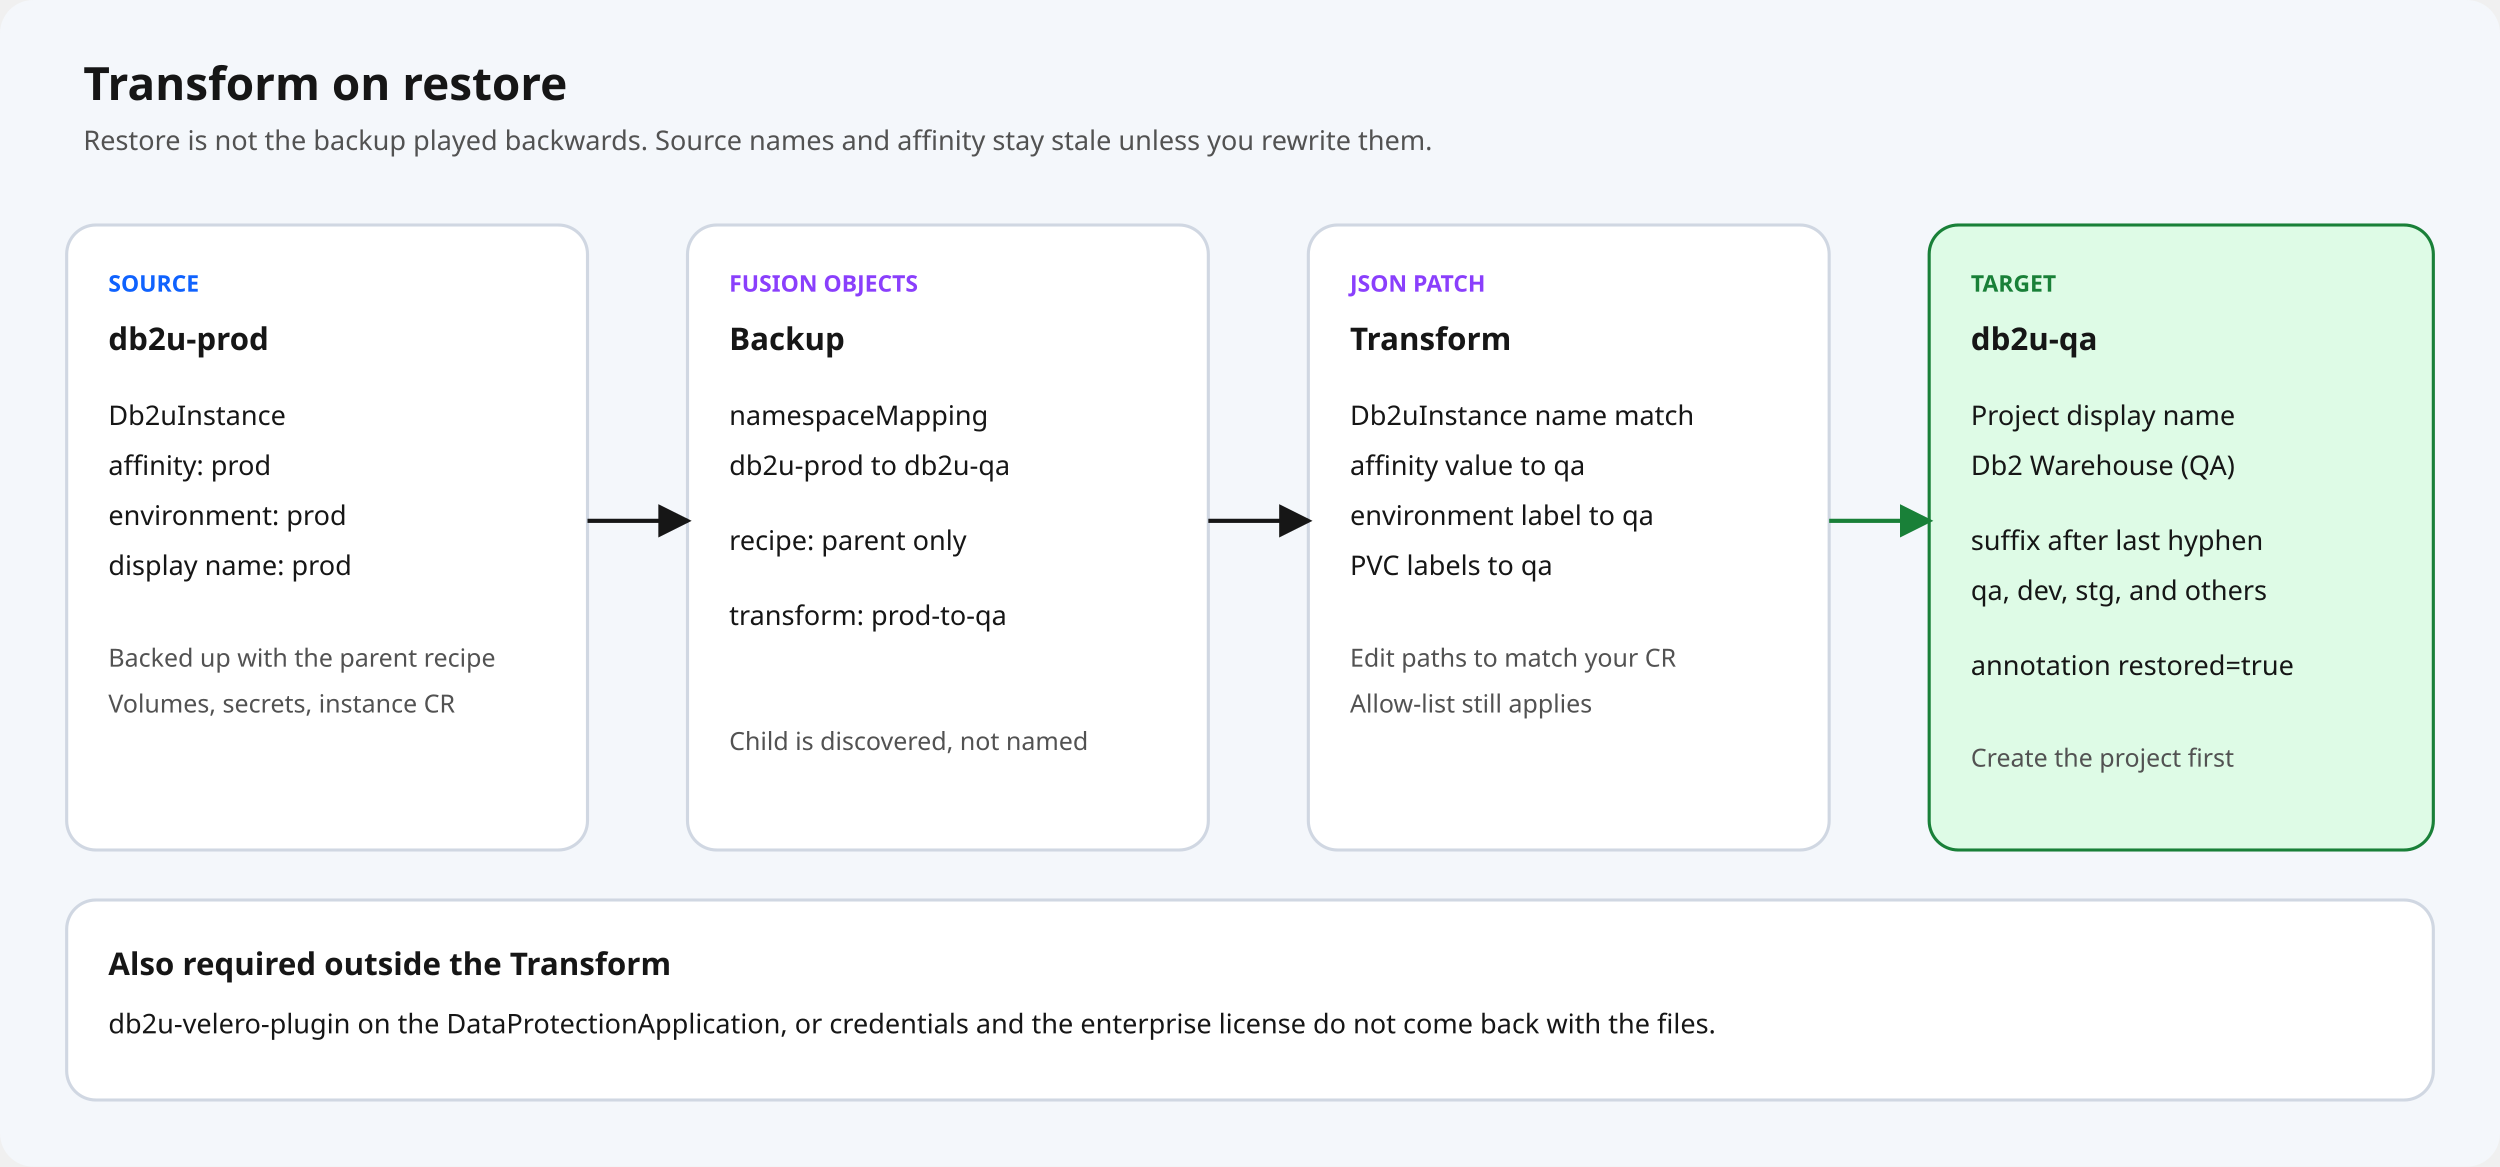
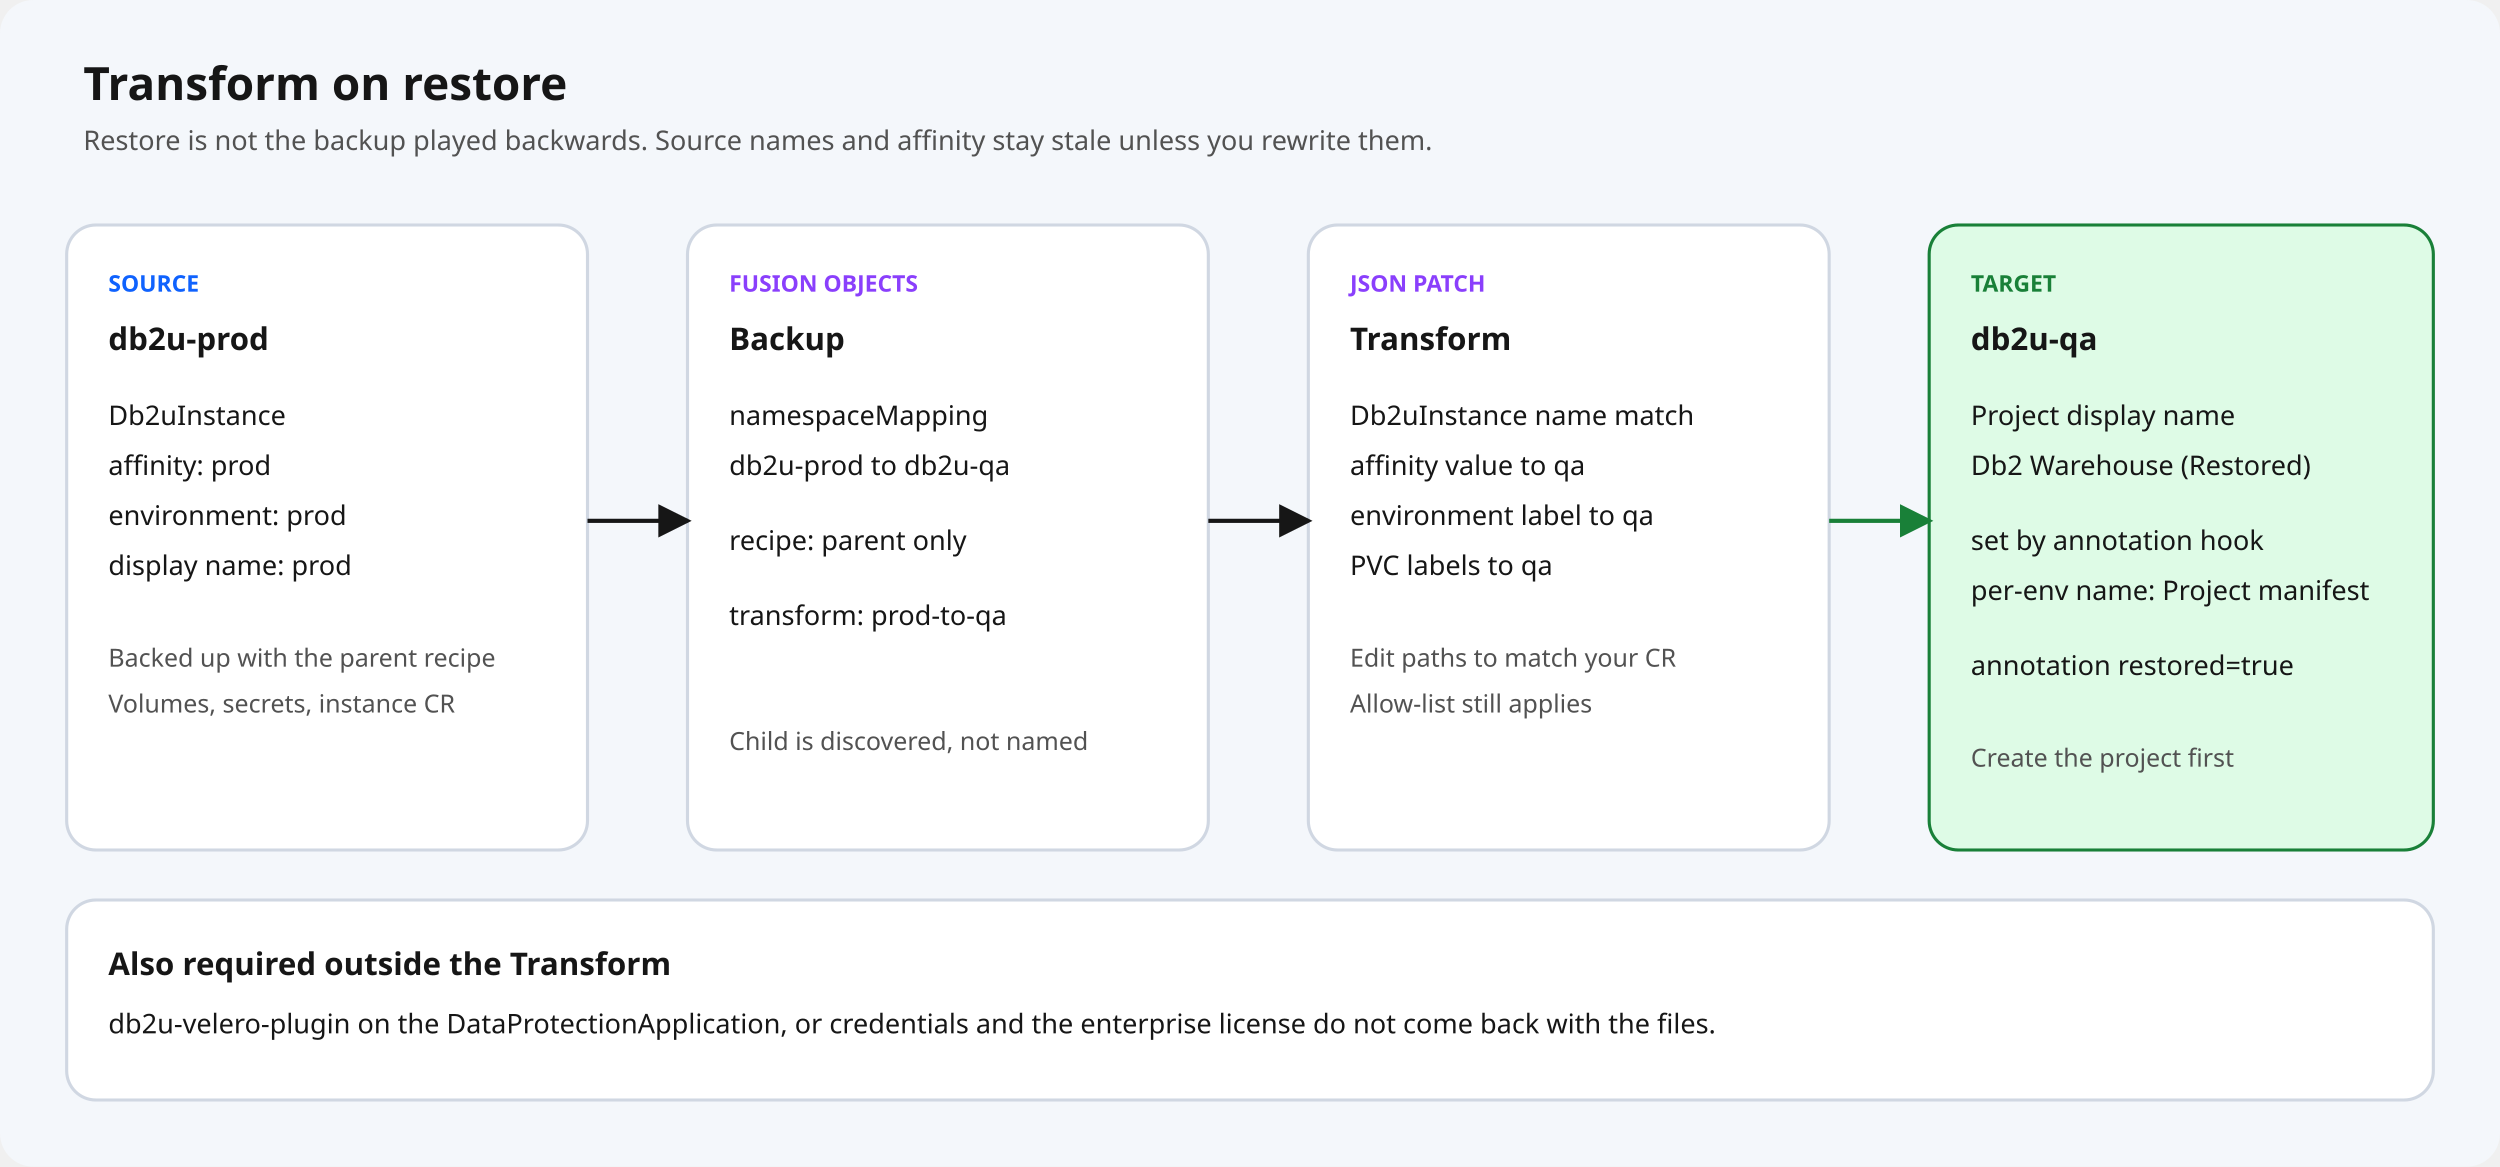
<svg xmlns="http://www.w3.org/2000/svg" viewBox="0 0 1200 560" role="img">
  <rect width="1200" height="560" rx="16" fill="#f4f7fb" />
  <text x="40" y="48" fill="#161616" font-family="system-ui, Segoe UI, sans-serif" font-size="22" font-weight="600">Transform on restore</text>
  <text x="40" y="72" fill="#525252" font-family="system-ui, Segoe UI, sans-serif" font-size="13">Restore is not the backup played backwards. Source names and affinity stay stale unless you rewrite them.</text>
  <rect x="32" y="108" width="250" height="300" rx="14" fill="#ffffff" stroke="#d0d7e2" stroke-width="1.5" />
  <text x="52" y="140" fill="#0f62fe" font-family="system-ui, Segoe UI, sans-serif" font-size="11" font-weight="600">SOURCE</text>
  <text x="52" y="168" fill="#161616" font-family="system-ui, Segoe UI, sans-serif" font-size="15" font-weight="600">db2u-prod</text>
  <text x="52" y="204" fill="#161616" font-family="system-ui, Segoe UI, sans-serif" font-size="13">Db2uInstance</text>
  <text x="52" y="228" fill="#161616" font-family="system-ui, Segoe UI, sans-serif" font-size="13">affinity: prod</text>
  <text x="52" y="252" fill="#161616" font-family="system-ui, Segoe UI, sans-serif" font-size="13">environment: prod</text>
  <text x="52" y="276" fill="#161616" font-family="system-ui, Segoe UI, sans-serif" font-size="13">display name: prod</text>
  <text x="52" y="320" fill="#525252" font-family="system-ui, Segoe UI, sans-serif" font-size="12" font-weight="500">Backed up with the parent recipe</text>
  <text x="52" y="342" fill="#525252" font-family="system-ui, Segoe UI, sans-serif" font-size="12" font-weight="500">Volumes, secrets, instance CR</text>
  <rect x="330" y="108" width="250" height="300" rx="14" fill="#ffffff" stroke="#d0d7e2" stroke-width="1.5" />
  <text x="350" y="140" fill="#8a3ffc" font-family="system-ui, Segoe UI, sans-serif" font-size="11" font-weight="600">FUSION OBJECTS</text>
  <text x="350" y="168" fill="#161616" font-family="system-ui, Segoe UI, sans-serif" font-size="15" font-weight="600">Backup</text>
  <text x="350" y="204" fill="#161616" font-family="system-ui, Segoe UI, sans-serif" font-size="13">namespaceMapping</text>
  <text x="350" y="228" fill="#161616" font-family="system-ui, Segoe UI, sans-serif" font-size="13">db2u-prod to db2u-qa</text>
  <text x="350" y="264" fill="#161616" font-family="system-ui, Segoe UI, sans-serif" font-size="13">recipe: parent only</text>
  <text x="350" y="300" fill="#161616" font-family="system-ui, Segoe UI, sans-serif" font-size="13">transform: prod-to-qa</text>
  <text x="350" y="360" fill="#525252" font-family="system-ui, Segoe UI, sans-serif" font-size="12" font-weight="500">Child is discovered, not named</text>
  <rect x="628" y="108" width="250" height="300" rx="14" fill="#ffffff" stroke="#d0d7e2" stroke-width="1.5" />
  <text x="648" y="140" fill="#8a3ffc" font-family="system-ui, Segoe UI, sans-serif" font-size="11" font-weight="600">JSON PATCH</text>
  <text x="648" y="168" fill="#161616" font-family="system-ui, Segoe UI, sans-serif" font-size="15" font-weight="600">Transform</text>
  <text x="648" y="204" fill="#161616" font-family="system-ui, Segoe UI, sans-serif" font-size="13">Db2uInstance name match</text>
  <text x="648" y="228" fill="#161616" font-family="system-ui, Segoe UI, sans-serif" font-size="13">affinity value to qa</text>
  <text x="648" y="252" fill="#161616" font-family="system-ui, Segoe UI, sans-serif" font-size="13">environment label to qa</text>
  <text x="648" y="276" fill="#161616" font-family="system-ui, Segoe UI, sans-serif" font-size="13">PVC labels to qa</text>
  <text x="648" y="320" fill="#525252" font-family="system-ui, Segoe UI, sans-serif" font-size="12" font-weight="500">Edit paths to match your CR</text>
  <text x="648" y="342" fill="#525252" font-family="system-ui, Segoe UI, sans-serif" font-size="12" font-weight="500">Allow-list still applies</text>
  <rect x="926" y="108" width="242" height="300" rx="14" fill="#defbe6" stroke="#198038" stroke-width="1.5" />
  <text x="946" y="140" fill="#198038" font-family="system-ui, Segoe UI, sans-serif" font-size="11" font-weight="600">TARGET</text>
  <text x="946" y="168" fill="#161616" font-family="system-ui, Segoe UI, sans-serif" font-size="15" font-weight="600">db2u-qa</text>
  <text x="946" y="204" fill="#161616" font-family="system-ui, Segoe UI, sans-serif" font-size="13">Project display name</text>
-   <text x="946" y="228" fill="#161616" font-family="system-ui, Segoe UI, sans-serif" font-size="13">Db2 Warehouse (QA)</text>
-   <text x="946" y="264" fill="#161616" font-family="system-ui, Segoe UI, sans-serif" font-size="13">suffix after last hyphen</text>
-   <text x="946" y="288" fill="#161616" font-family="system-ui, Segoe UI, sans-serif" font-size="13">qa, dev, stg, and others</text>
+   <text x="946" y="228" fill="#161616" font-family="system-ui, Segoe UI, sans-serif" font-size="13">Db2 Warehouse (Restored)</text>
+   <text x="946" y="264" fill="#161616" font-family="system-ui, Segoe UI, sans-serif" font-size="13">set by annotation hook</text>
+   <text x="946" y="288" fill="#161616" font-family="system-ui, Segoe UI, sans-serif" font-size="13">per-env name: Project manifest</text>
  <text x="946" y="324" fill="#161616" font-family="system-ui, Segoe UI, sans-serif" font-size="13">annotation restored=true</text>
  <text x="946" y="368" fill="#525252" font-family="system-ui, Segoe UI, sans-serif" font-size="12" font-weight="500">Create the project first</text>
  <path d="M282 250 H330" stroke="#161616" stroke-width="2" fill="none" marker-end="url(#arrowDark)" />
  <path d="M580 250 H628" stroke="#161616" stroke-width="2" fill="none" marker-end="url(#arrowDark)" />
  <path d="M878 250 H926" stroke="#198038" stroke-width="2" fill="none" marker-end="url(#arrowGreen)" />
  <rect x="32" y="432" width="1136" height="96" rx="14" fill="#ffffff" stroke="#d0d7e2" stroke-width="1.5" />
  <text x="52" y="468" fill="#161616" font-family="system-ui, Segoe UI, sans-serif" font-size="15" font-weight="600">Also required outside the Transform</text>
  <text x="52" y="496" fill="#161616" font-family="system-ui, Segoe UI, sans-serif" font-size="13">db2u-velero-plugin on the DataProtectionApplication, or credentials and the enterprise license do not come back with the files.</text>
  <defs>
    <marker id="arrowDark" markerWidth="8" markerHeight="8" refX="7" refY="4" orient="auto">
      <path d="M0 0 L8 4 L0 8 Z" fill="#161616" />
    </marker>
    <marker id="arrowGreen" markerWidth="8" markerHeight="8" refX="7" refY="4" orient="auto">
      <path d="M0 0 L8 4 L0 8 Z" fill="#198038" />
    </marker>
  </defs>
</svg>
